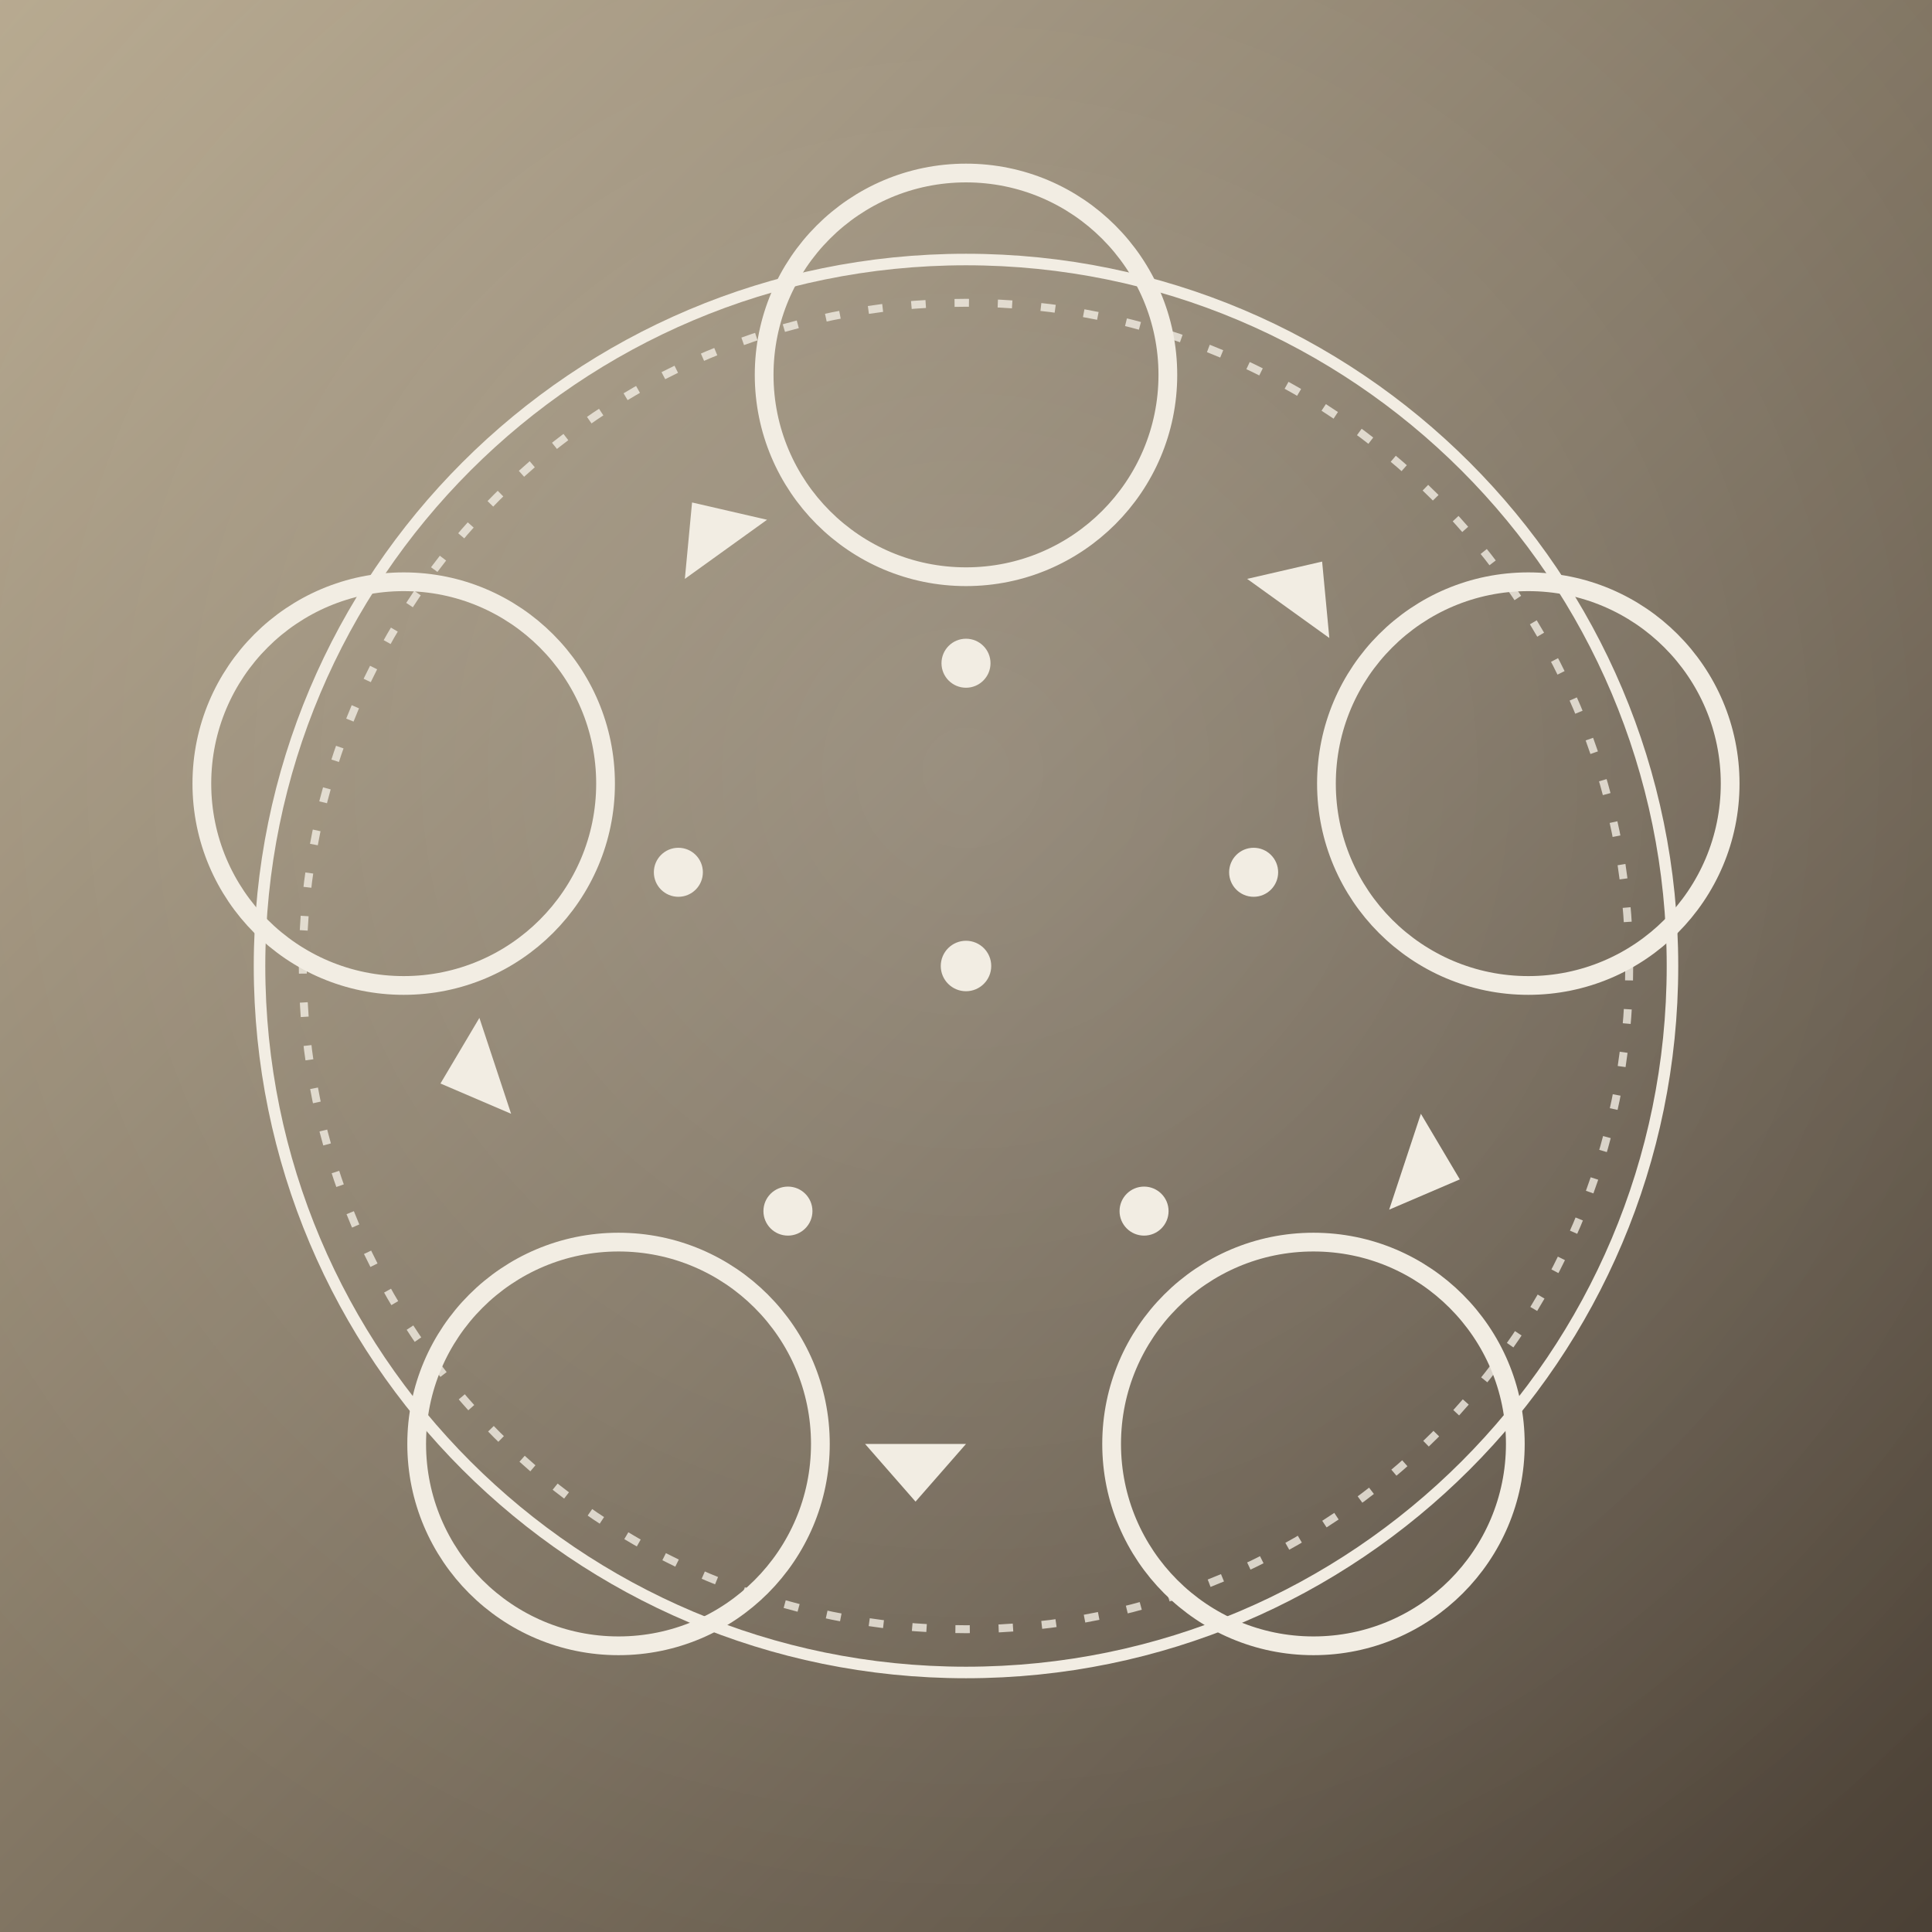
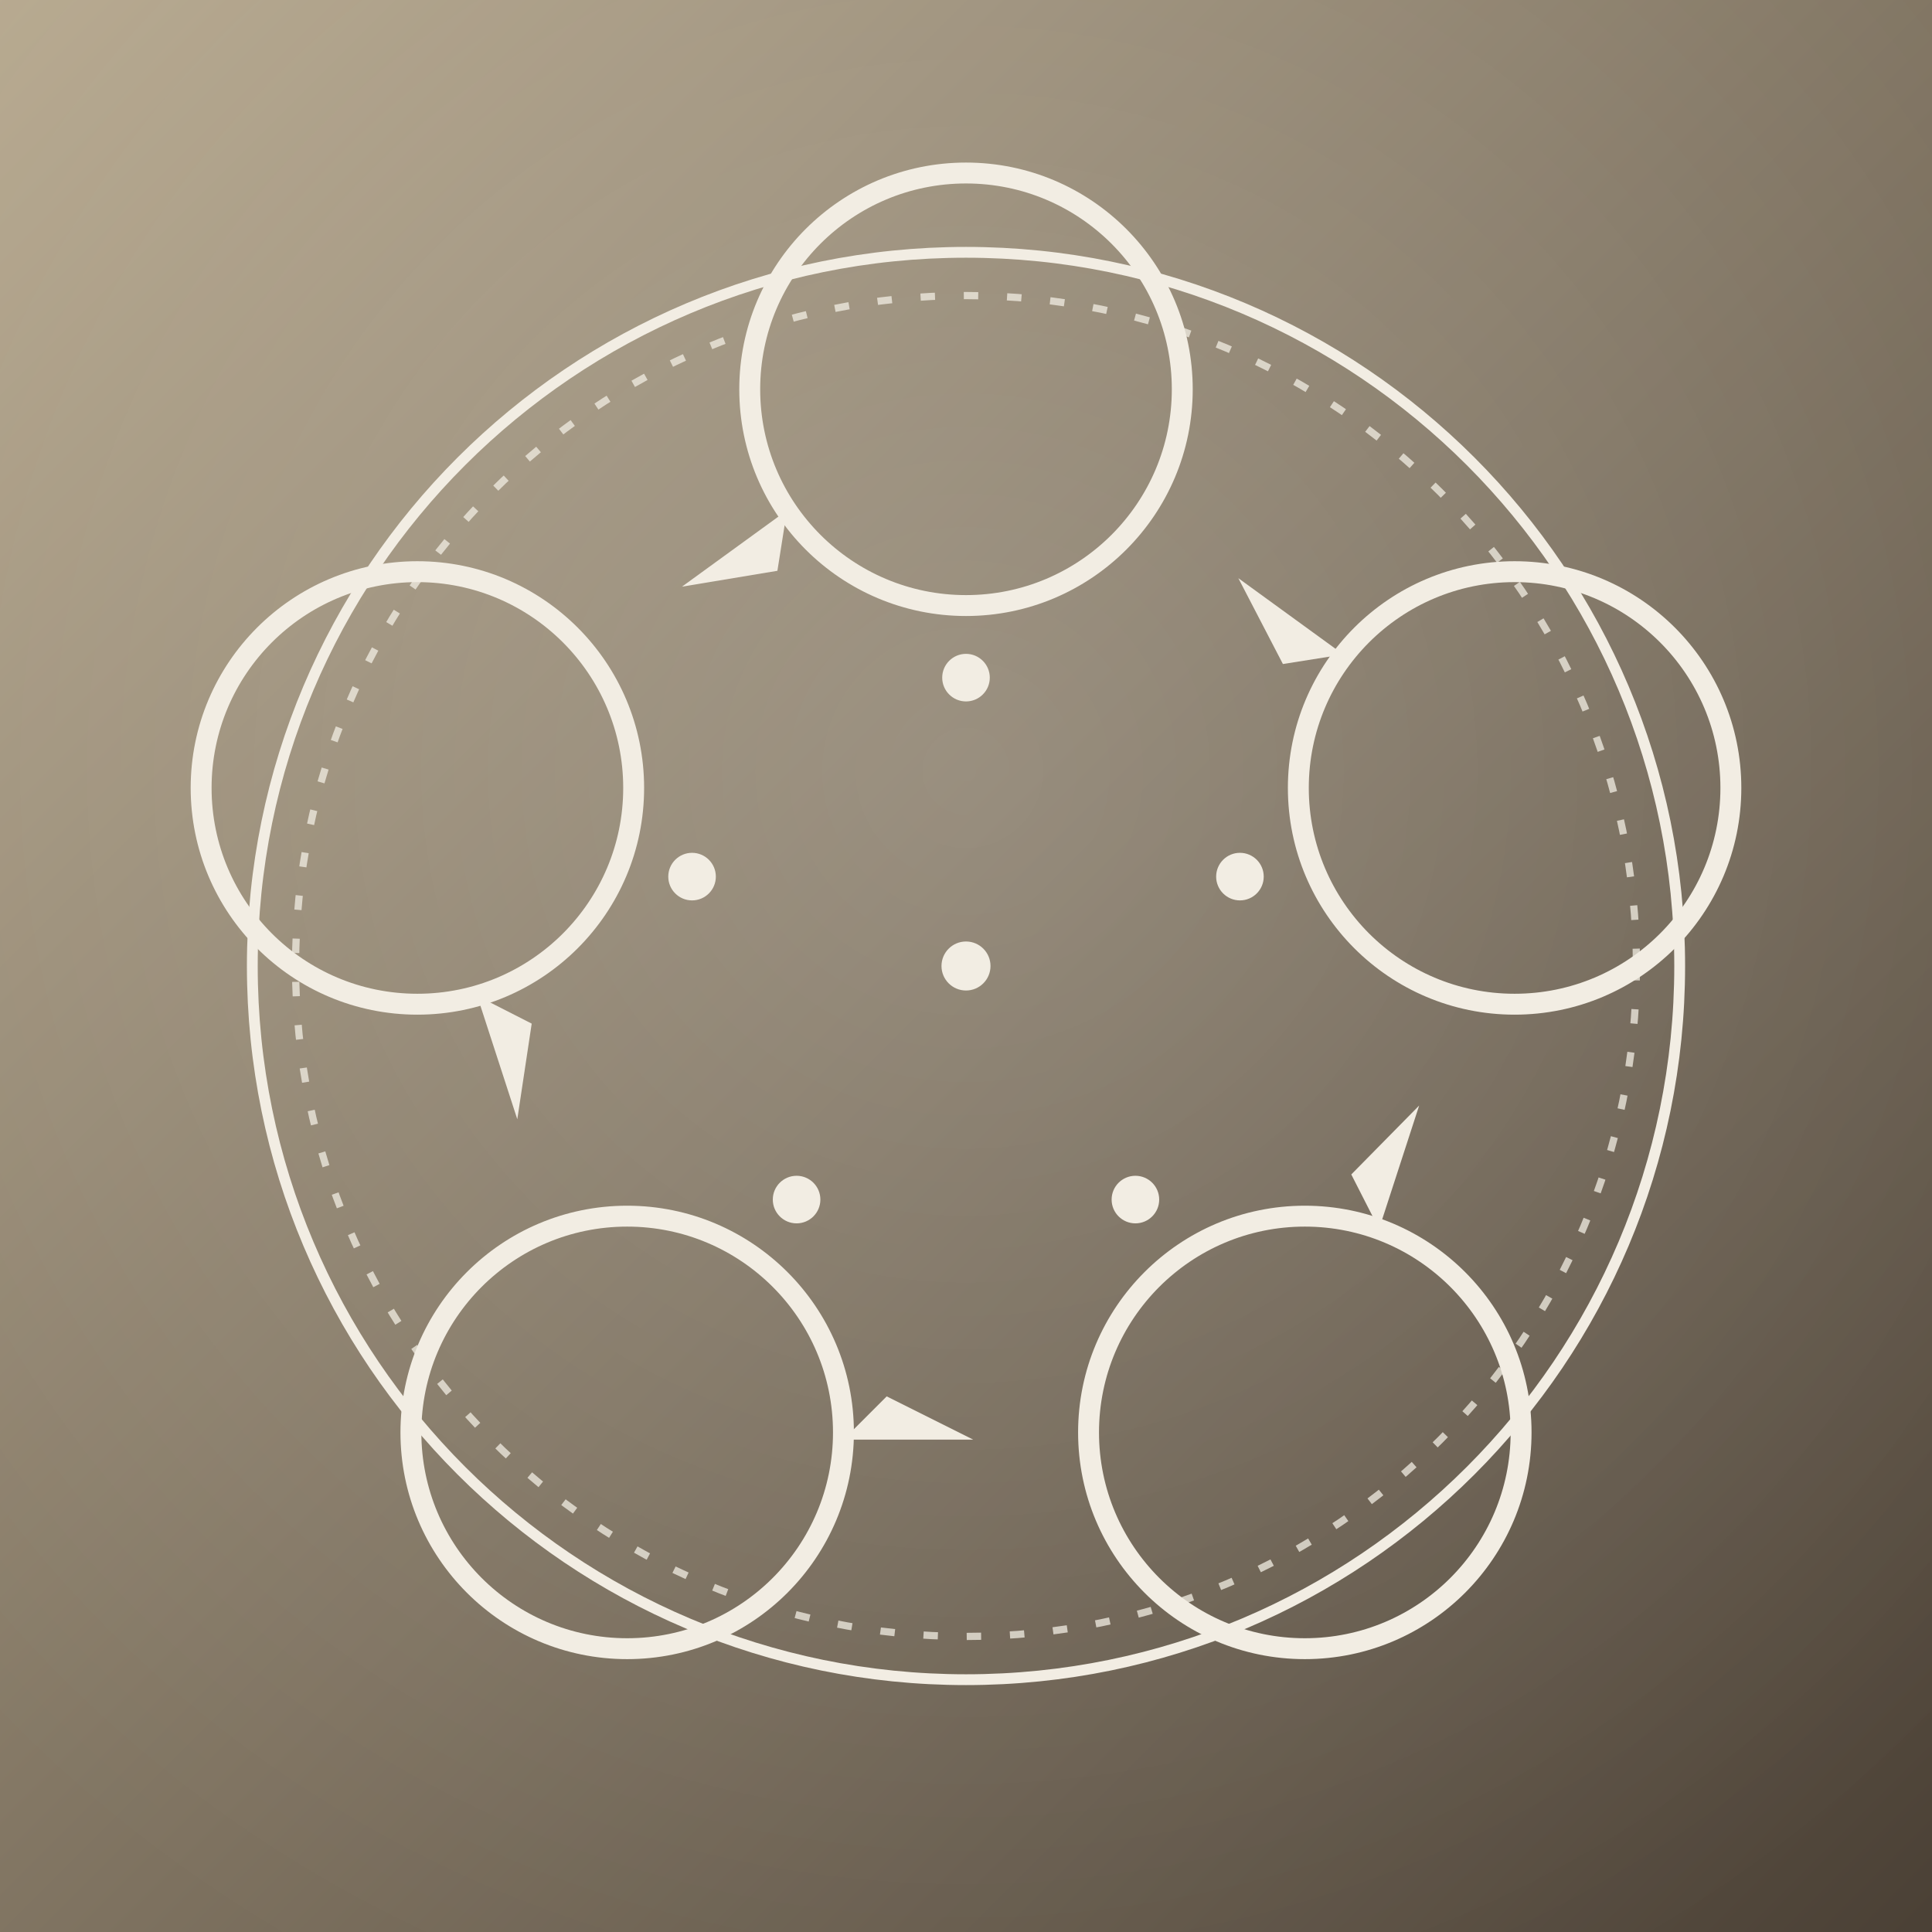
<svg xmlns="http://www.w3.org/2000/svg" viewBox="0 0 268 268" width="268" height="268">
  <defs>
    <linearGradient id="fused" x1="0" y1="0" x2="1" y2="1">
      <stop offset="0" stop-color="#B7A98F" />
      <stop offset="1" stop-color="#4A4035" />
    </linearGradient>
    <radialGradient id="glow" cx="50%" cy="40%" r="70%">
      <stop offset="0" stop-color="#FFFFFF" stop-opacity="0.16" />
      <stop offset="1" stop-color="#FFFFFF" stop-opacity="0" />
    </radialGradient>
  </defs>
  <rect width="268" height="268" fill="url(#fused)" />
  <rect width="268" height="268" fill="url(#glow)" />
  <g stroke="#F2EDE3" fill="none">
-     <circle cx="134" cy="134" r="98" stroke-width="1.6" />
-     <circle cx="134" cy="134" r="92" stroke-width="1.1" stroke-dasharray="2 4" opacity="0.8" />
-     <g stroke-width="1.3" opacity="0.85">M134,52 L182.2,200.3 M212,108.7 L85.8,200.3 M182.2,200.3 L56,108.7 M85.8,200.3 L134,52 M56,108.7 L212,108.7</g>
-     <g stroke-width="1.6">M134,52 L212,108.7 M212,108.7 L182.2,200.3 M182.2,200.3 L85.8,200.3 M85.8,200.3 L56,108.7 M56,108.7 L134,52</g>
-     <circle cx="134.0" cy="52.0" r="28" stroke-width="2.6" />
-     <circle cx="212.0" cy="108.7" r="28" stroke-width="2.6" />
-     <circle cx="182.2" cy="200.3" r="28" stroke-width="2.6" />
-     <circle cx="85.8" cy="200.3" r="28" stroke-width="2.6" />
-     <circle cx="56.0" cy="108.7" r="28" stroke-width="2.6" />
+     <circle cx="134" cy="134" r="99" stroke-width="1.5" />
+     <circle cx="134" cy="134" r="93" stroke-width="1" stroke-dasharray="2 4" opacity="0.75" />
+     <g stroke-width="1.3" opacity="0.8">M134,54 L181,198.7 M210.1,109.3 L87,198.7 M181,198.7 L57.9,109.3 M87,198.7 L134,54 M57.9,109.3 L210.1,109.3</g>
+     <g stroke-width="1.9" opacity="0.95">M134,54 L210.1,109.3 M210.1,109.3 L181,198.7 M181,198.7 L87,198.7 M87,198.7 L57.9,109.3 M57.9,109.3 L134,54</g>
+     <circle cx="134.0" cy="54.0" r="30" stroke-width="2.9" />
+     <circle cx="210.1" cy="109.3" r="30" stroke-width="2.9" />
+     <circle cx="181.0" cy="198.7" r="30" stroke-width="2.9" />
+     <circle cx="87.0" cy="198.7" r="30" stroke-width="2.9" />
+     <circle cx="57.9" cy="109.3" r="30" stroke-width="2.9" />
  </g>
  <g fill="#F2EDE3" stroke="none">
-     <path d="M173.0 80.3 l10.4 -2.4 l1.0 10.6" />
-     <path d="M197.1 154.5 l5.4 9.1 l-9.8 4.2" />
-     <path d="M134.0 200.3 l-7.0 8.0 l-7.0 -8.0" />
-     <path d="M70.9 154.5 l-9.8 -4.2 l5.4 -9.1" />
-     <path d="M95.0 80.3 l1.0 -10.6 l10.4 2.4" />
-     <circle cx="134.0" cy="92.0" r="3.4" />
-     <circle cx="173.9" cy="121.0" r="3.4" />
-     <circle cx="158.7" cy="168.0" r="3.4" />
-     <circle cx="109.3" cy="168.0" r="3.4" />
-     <circle cx="94.1" cy="121.0" r="3.4" />
-     <circle cx="134" cy="134" r="3.5" />
+     <path d="M171.0 80.6 l18 0 l-6 -6 l6 6 l-6 6" transform="rotate(36.0 172.0 81.6)" />
+     <path d="M194.6 153.0 l18 0 l-6 -6 l6 6 l-6 6" transform="rotate(108.0 195.6 154.0)" />
+     <path d="M133.0 197.7 l18 0 l-6 -6 l6 6 l-6 6" transform="rotate(180.0 134.0 198.7)" />
+     <path d="M71.4 153.0 l18 0 l-6 -6 l6 6 l-6 6" transform="rotate(-108.0 72.4 154.0)" />
+     <path d="M95.0 80.6 l18 0 l-6 -6 l6 6 l-6 6" transform="rotate(-36.0 96.0 81.6)" />
+     <circle cx="134.0" cy="94.0" r="3.3" />
+     <circle cx="172.0" cy="121.6" r="3.3" />
+     <circle cx="157.5" cy="166.4" r="3.3" />
+     <circle cx="110.5" cy="166.4" r="3.3" />
+     <circle cx="96.0" cy="121.6" r="3.3" />
+     <circle cx="134" cy="134" r="3.4" />
  </g>
</svg>
